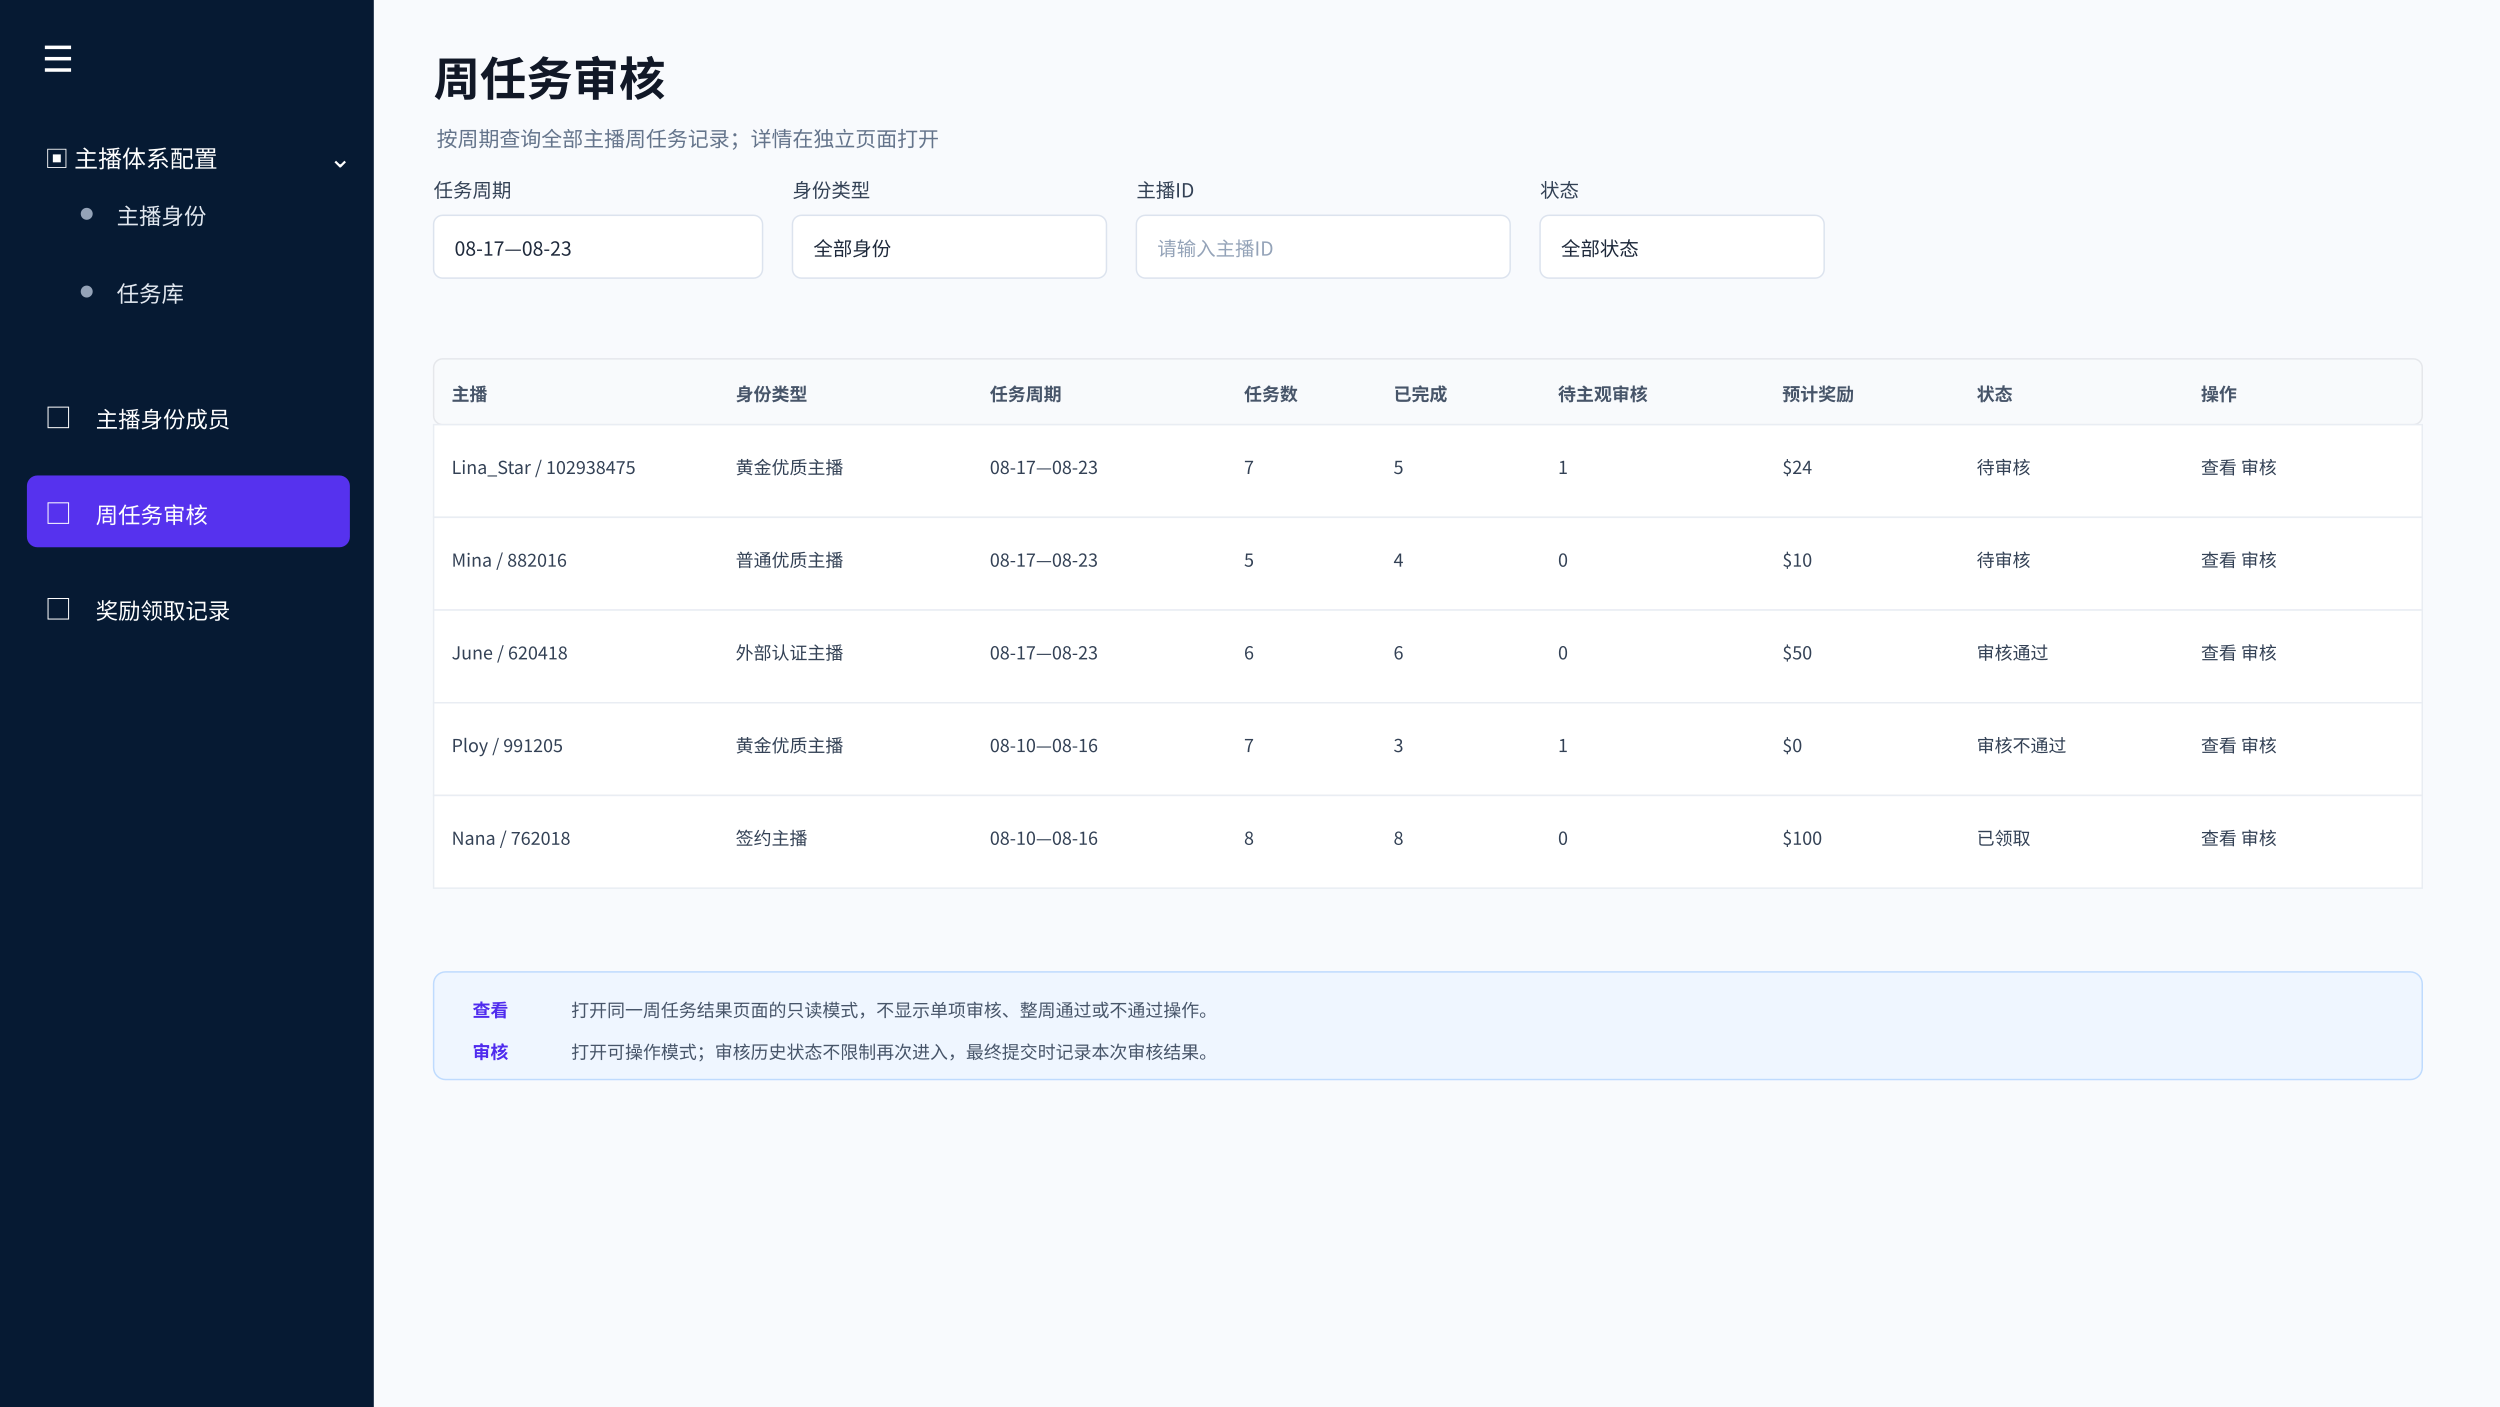
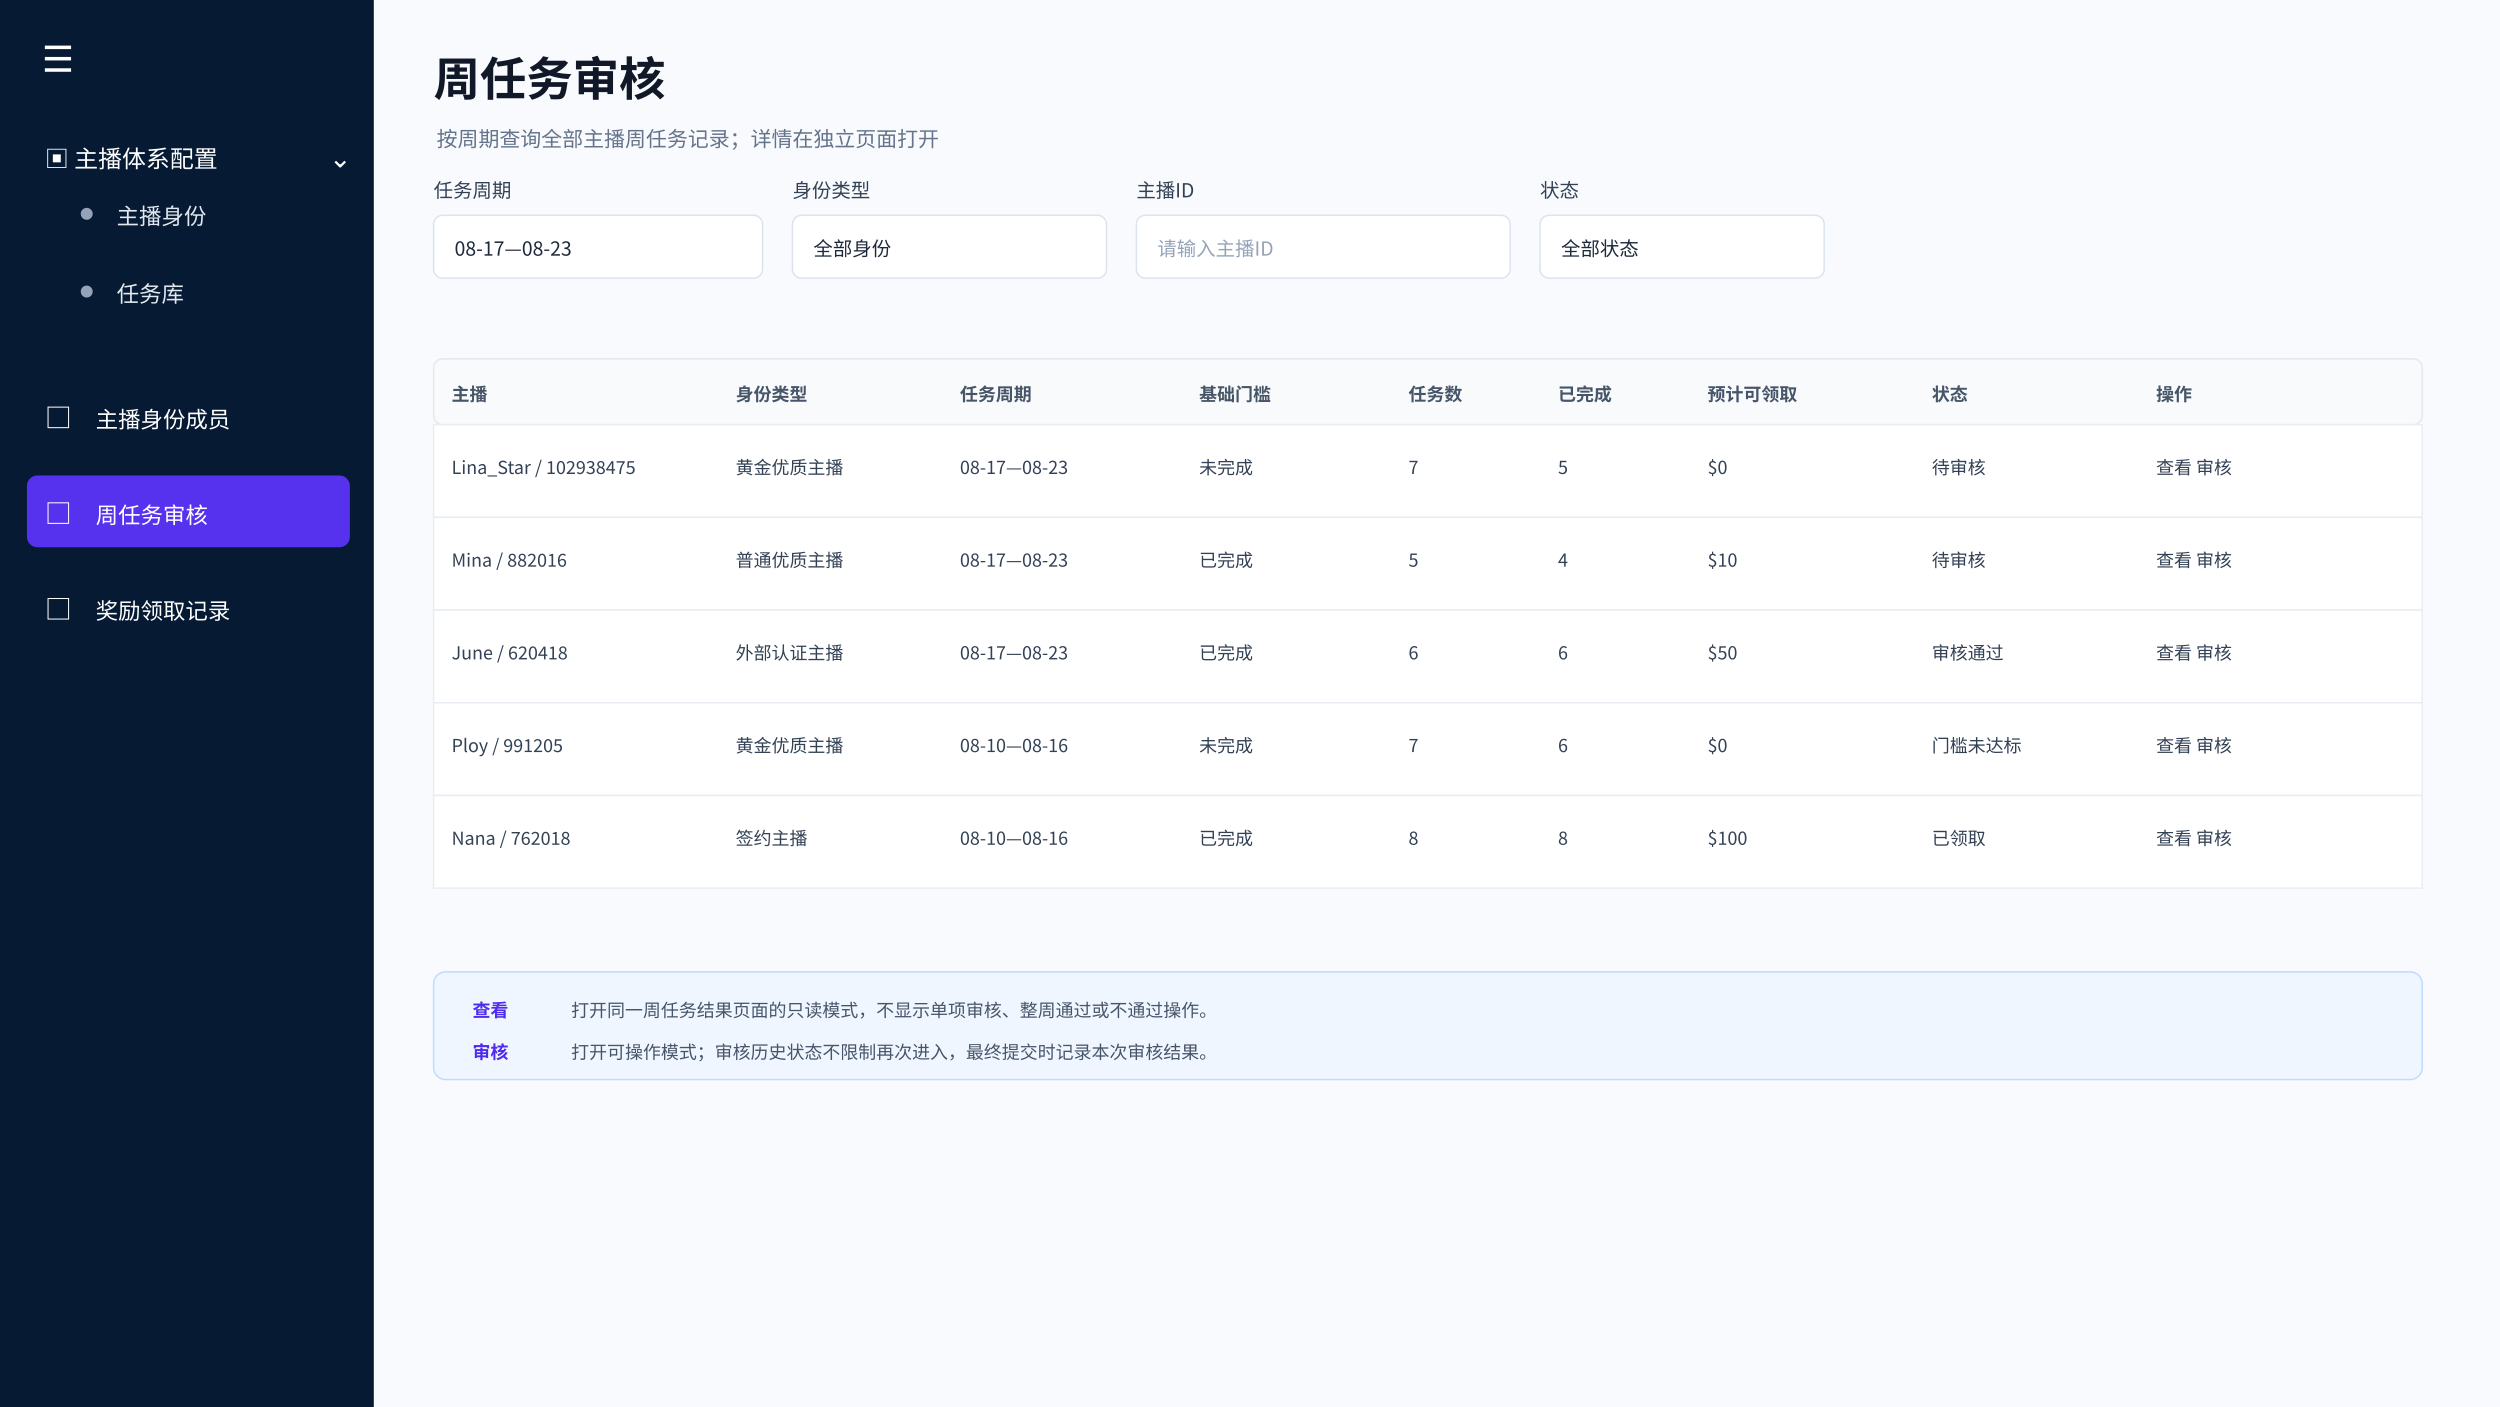
<svg xmlns="http://www.w3.org/2000/svg" width="1672" height="941" viewBox="0 0 1672 941">
  <defs>
    <linearGradient id="purpleGradient" x1="0" y1="0" x2="1" y2="1">
      <stop offset="0" stop-color="#8B5CF6" />
      <stop offset="1" stop-color="#4F2BEE" />
    </linearGradient>
    <linearGradient id="softPurple" x1="0" y1="0" x2="1" y2="1">
      <stop offset="0" stop-color="#F5F1FF" />
      <stop offset="1" stop-color="#E9E2FF" />
    </linearGradient>
    <filter id="softShadow" x="-20%" y="-20%" width="140%" height="160%">
      <feDropShadow dx="0" dy="8" stdDeviation="10" flood-color="#4C1D95" flood-opacity="0.12" />
    </filter>
  </defs>
  <style>text{font-family:"Microsoft YaHei","PingFang SC","Noto Sans CJK SC",Arial,sans-serif}.shadow{filter:url(#softShadow)}</style>
  <rect x="0" y="0" width="1672" height="941" rx="0" fill="#F8FAFD" stroke="none" stroke-width="1" />
  <rect x="0" y="0" width="250" height="941" rx="0" fill="#061A33" stroke="none" stroke-width="1" />
  <text x="28" y="48" font-size="24" fill="#FFFFFF" font-weight="400" text-anchor="start">☰</text>
  <text x="30" y="112" font-size="16" fill="#FFFFFF" font-weight="500" text-anchor="start">▣  主播体系配置</text>
  <text x="220" y="112" font-size="18" fill="#FFFFFF" font-weight="400" text-anchor="start">⌄</text>
  <circle cx="58" cy="143" r="4" fill="#94A3B8" stroke="none" stroke-width="1" />
  <text x="78" y="150" font-size="15" fill="#E2E8F0" font-weight="500" text-anchor="start">主播身份</text>
  <circle cx="58" cy="195" r="4" fill="#94A3B8" stroke="none" stroke-width="1" />
  <text x="78" y="202" font-size="15" fill="#E2E8F0" font-weight="500" text-anchor="start">任务库</text>
  <text x="30" y="286" font-size="18" fill="#FFFFFF" font-weight="400" text-anchor="start">□</text>
  <text x="64" y="286" font-size="15" fill="#FFFFFF" font-weight="500" text-anchor="start">主播身份成员</text>
  <rect x="18" y="318" width="216" height="48" rx="7" fill="#5632EE" stroke="none" stroke-width="1" />
  <text x="30" y="350" font-size="18" fill="#FFFFFF" font-weight="400" text-anchor="start">□</text>
  <text x="64" y="350" font-size="15" fill="#FFFFFF" font-weight="500" text-anchor="start">周任务审核</text>
  <text x="30" y="414" font-size="18" fill="#FFFFFF" font-weight="400" text-anchor="start">□</text>
  <text x="64" y="414" font-size="15" fill="#FFFFFF" font-weight="500" text-anchor="start">奖励领取记录</text>
  <text x="290" y="64" font-size="31" fill="#111827" font-weight="700" text-anchor="start">周任务审核</text>
  <text x="292" y="98" font-size="14" fill="#64748B" font-weight="400" text-anchor="start">按周期查询全部主播周任务记录；详情在独立页面打开</text>
  <text x="290" y="132" font-size="13" fill="#334155" font-weight="500" text-anchor="start">任务周期</text>
  <rect x="290" y="144" width="220" height="42" rx="6" fill="#FFFFFF" stroke="#DCE3EE" stroke-width="1" />
  <text x="304" y="171" font-size="13" fill="#1E293B" font-weight="400" text-anchor="start">08-17—08-23</text>
  <text x="530" y="132" font-size="13" fill="#334155" font-weight="500" text-anchor="start">身份类型</text>
  <rect x="530" y="144" width="210" height="42" rx="6" fill="#FFFFFF" stroke="#DCE3EE" stroke-width="1" />
  <text x="544" y="171" font-size="13" fill="#1E293B" font-weight="400" text-anchor="start">全部身份</text>
  <text x="760" y="132" font-size="13" fill="#334155" font-weight="500" text-anchor="start">主播ID</text>
  <rect x="760" y="144" width="250" height="42" rx="6" fill="#FFFFFF" stroke="#DCE3EE" stroke-width="1" />
  <text x="774" y="171" font-size="13" fill="#94A3B8" font-weight="400" text-anchor="start">请输入主播ID</text>
  <text x="1030" y="132" font-size="13" fill="#334155" font-weight="500" text-anchor="start">状态</text>
  <rect x="1030" y="144" width="190" height="42" rx="6" fill="#FFFFFF" stroke="#DCE3EE" stroke-width="1" />
  <text x="1044" y="171" font-size="13" fill="#1E293B" font-weight="400" text-anchor="start">全部状态</text>
  <rect x="290" y="240" width="1330" height="44" rx="6" fill="#F8FAFC" stroke="#E5E7EB" stroke-width="1" />
  <text x="302" y="268" font-size="12" fill="#475569" font-weight="600" text-anchor="start">主播</text>
  <text x="492" y="268" font-size="12" fill="#475569" font-weight="600" text-anchor="start">身份类型</text>
-   <text x="662" y="268" font-size="12" fill="#475569" font-weight="600" text-anchor="start">任务周期</text>
-   <text x="832" y="268" font-size="12" fill="#475569" font-weight="600" text-anchor="start">任务数</text>
-   <text x="932" y="268" font-size="12" fill="#475569" font-weight="600" text-anchor="start">已完成</text>
-   <text x="1042" y="268" font-size="12" fill="#475569" font-weight="600" text-anchor="start">待主观审核</text>
-   <text x="1192" y="268" font-size="12" fill="#475569" font-weight="600" text-anchor="start">预计奖励</text>
-   <text x="1322" y="268" font-size="12" fill="#475569" font-weight="600" text-anchor="start">状态</text>
-   <text x="1472" y="268" font-size="12" fill="#475569" font-weight="600" text-anchor="start">操作</text>
+   <text x="642" y="268" font-size="12" fill="#475569" font-weight="600" text-anchor="start">任务周期</text>
+   <text x="802" y="268" font-size="12" fill="#475569" font-weight="600" text-anchor="start">基础门槛</text>
+   <text x="942" y="268" font-size="12" fill="#475569" font-weight="600" text-anchor="start">任务数</text>
+   <text x="1042" y="268" font-size="12" fill="#475569" font-weight="600" text-anchor="start">已完成</text>
+   <text x="1142" y="268" font-size="12" fill="#475569" font-weight="600" text-anchor="start">预计可领取</text>
+   <text x="1292" y="268" font-size="12" fill="#475569" font-weight="600" text-anchor="start">状态</text>
+   <text x="1442" y="268" font-size="12" fill="#475569" font-weight="600" text-anchor="start">操作</text>
  <rect x="290" y="284" width="1330" height="62" rx="0" fill="#FFFFFF" stroke="#E9EDF3" stroke-width="1" />
  <text x="302" y="317" font-size="12" fill="#334155" font-weight="400" text-anchor="start">Lina_Star / 102938475</text>
  <text x="492" y="317" font-size="12" fill="#334155" font-weight="400" text-anchor="start">黄金优质主播</text>
-   <text x="662" y="317" font-size="12" fill="#334155" font-weight="400" text-anchor="start">08-17—08-23</text>
-   <text x="832" y="317" font-size="12" fill="#334155" font-weight="400" text-anchor="start">7</text>
-   <text x="932" y="317" font-size="12" fill="#334155" font-weight="400" text-anchor="start">5</text>
-   <text x="1042" y="317" font-size="12" fill="#334155" font-weight="400" text-anchor="start">1</text>
-   <text x="1192" y="317" font-size="12" fill="#334155" font-weight="400" text-anchor="start">$24</text>
-   <text x="1322" y="317" font-size="12" fill="#334155" font-weight="400" text-anchor="start">待审核</text>
-   <text x="1472" y="317" font-size="12" fill="#334155" font-weight="400" text-anchor="start">查看  审核</text>
+   <text x="642" y="317" font-size="12" fill="#334155" font-weight="400" text-anchor="start">08-17—08-23</text>
+   <text x="802" y="317" font-size="12" fill="#334155" font-weight="400" text-anchor="start">未完成</text>
+   <text x="942" y="317" font-size="12" fill="#334155" font-weight="400" text-anchor="start">7</text>
+   <text x="1042" y="317" font-size="12" fill="#334155" font-weight="400" text-anchor="start">5</text>
+   <text x="1142" y="317" font-size="12" fill="#334155" font-weight="400" text-anchor="start">$0</text>
+   <text x="1292" y="317" font-size="12" fill="#334155" font-weight="400" text-anchor="start">待审核</text>
+   <text x="1442" y="317" font-size="12" fill="#334155" font-weight="400" text-anchor="start">查看  审核</text>
  <rect x="290" y="346" width="1330" height="62" rx="0" fill="#FFFFFF" stroke="#E9EDF3" stroke-width="1" />
  <text x="302" y="379" font-size="12" fill="#334155" font-weight="400" text-anchor="start">Mina / 882016</text>
  <text x="492" y="379" font-size="12" fill="#334155" font-weight="400" text-anchor="start">普通优质主播</text>
-   <text x="662" y="379" font-size="12" fill="#334155" font-weight="400" text-anchor="start">08-17—08-23</text>
-   <text x="832" y="379" font-size="12" fill="#334155" font-weight="400" text-anchor="start">5</text>
-   <text x="932" y="379" font-size="12" fill="#334155" font-weight="400" text-anchor="start">4</text>
-   <text x="1042" y="379" font-size="12" fill="#334155" font-weight="400" text-anchor="start">0</text>
-   <text x="1192" y="379" font-size="12" fill="#334155" font-weight="400" text-anchor="start">$10</text>
-   <text x="1322" y="379" font-size="12" fill="#334155" font-weight="400" text-anchor="start">待审核</text>
-   <text x="1472" y="379" font-size="12" fill="#334155" font-weight="400" text-anchor="start">查看  审核</text>
+   <text x="642" y="379" font-size="12" fill="#334155" font-weight="400" text-anchor="start">08-17—08-23</text>
+   <text x="802" y="379" font-size="12" fill="#334155" font-weight="400" text-anchor="start">已完成</text>
+   <text x="942" y="379" font-size="12" fill="#334155" font-weight="400" text-anchor="start">5</text>
+   <text x="1042" y="379" font-size="12" fill="#334155" font-weight="400" text-anchor="start">4</text>
+   <text x="1142" y="379" font-size="12" fill="#334155" font-weight="400" text-anchor="start">$10</text>
+   <text x="1292" y="379" font-size="12" fill="#334155" font-weight="400" text-anchor="start">待审核</text>
+   <text x="1442" y="379" font-size="12" fill="#334155" font-weight="400" text-anchor="start">查看  审核</text>
  <rect x="290" y="408" width="1330" height="62" rx="0" fill="#FFFFFF" stroke="#E9EDF3" stroke-width="1" />
  <text x="302" y="441" font-size="12" fill="#334155" font-weight="400" text-anchor="start">June / 620418</text>
  <text x="492" y="441" font-size="12" fill="#334155" font-weight="400" text-anchor="start">外部认证主播</text>
-   <text x="662" y="441" font-size="12" fill="#334155" font-weight="400" text-anchor="start">08-17—08-23</text>
-   <text x="832" y="441" font-size="12" fill="#334155" font-weight="400" text-anchor="start">6</text>
-   <text x="932" y="441" font-size="12" fill="#334155" font-weight="400" text-anchor="start">6</text>
-   <text x="1042" y="441" font-size="12" fill="#334155" font-weight="400" text-anchor="start">0</text>
-   <text x="1192" y="441" font-size="12" fill="#334155" font-weight="400" text-anchor="start">$50</text>
-   <text x="1322" y="441" font-size="12" fill="#334155" font-weight="400" text-anchor="start">审核通过</text>
-   <text x="1472" y="441" font-size="12" fill="#334155" font-weight="400" text-anchor="start">查看  审核</text>
+   <text x="642" y="441" font-size="12" fill="#334155" font-weight="400" text-anchor="start">08-17—08-23</text>
+   <text x="802" y="441" font-size="12" fill="#334155" font-weight="400" text-anchor="start">已完成</text>
+   <text x="942" y="441" font-size="12" fill="#334155" font-weight="400" text-anchor="start">6</text>
+   <text x="1042" y="441" font-size="12" fill="#334155" font-weight="400" text-anchor="start">6</text>
+   <text x="1142" y="441" font-size="12" fill="#334155" font-weight="400" text-anchor="start">$50</text>
+   <text x="1292" y="441" font-size="12" fill="#334155" font-weight="400" text-anchor="start">审核通过</text>
+   <text x="1442" y="441" font-size="12" fill="#334155" font-weight="400" text-anchor="start">查看  审核</text>
  <rect x="290" y="470" width="1330" height="62" rx="0" fill="#FFFFFF" stroke="#E9EDF3" stroke-width="1" />
  <text x="302" y="503" font-size="12" fill="#334155" font-weight="400" text-anchor="start">Ploy / 991205</text>
  <text x="492" y="503" font-size="12" fill="#334155" font-weight="400" text-anchor="start">黄金优质主播</text>
-   <text x="662" y="503" font-size="12" fill="#334155" font-weight="400" text-anchor="start">08-10—08-16</text>
-   <text x="832" y="503" font-size="12" fill="#334155" font-weight="400" text-anchor="start">7</text>
-   <text x="932" y="503" font-size="12" fill="#334155" font-weight="400" text-anchor="start">3</text>
-   <text x="1042" y="503" font-size="12" fill="#334155" font-weight="400" text-anchor="start">1</text>
-   <text x="1192" y="503" font-size="12" fill="#334155" font-weight="400" text-anchor="start">$0</text>
-   <text x="1322" y="503" font-size="12" fill="#334155" font-weight="400" text-anchor="start">审核不通过</text>
-   <text x="1472" y="503" font-size="12" fill="#334155" font-weight="400" text-anchor="start">查看  审核</text>
+   <text x="642" y="503" font-size="12" fill="#334155" font-weight="400" text-anchor="start">08-10—08-16</text>
+   <text x="802" y="503" font-size="12" fill="#334155" font-weight="400" text-anchor="start">未完成</text>
+   <text x="942" y="503" font-size="12" fill="#334155" font-weight="400" text-anchor="start">7</text>
+   <text x="1042" y="503" font-size="12" fill="#334155" font-weight="400" text-anchor="start">6</text>
+   <text x="1142" y="503" font-size="12" fill="#334155" font-weight="400" text-anchor="start">$0</text>
+   <text x="1292" y="503" font-size="12" fill="#334155" font-weight="400" text-anchor="start">门槛未达标</text>
+   <text x="1442" y="503" font-size="12" fill="#334155" font-weight="400" text-anchor="start">查看  审核</text>
  <rect x="290" y="532" width="1330" height="62" rx="0" fill="#FFFFFF" stroke="#E9EDF3" stroke-width="1" />
  <text x="302" y="565" font-size="12" fill="#334155" font-weight="400" text-anchor="start">Nana / 762018</text>
  <text x="492" y="565" font-size="12" fill="#334155" font-weight="400" text-anchor="start">签约主播</text>
-   <text x="662" y="565" font-size="12" fill="#334155" font-weight="400" text-anchor="start">08-10—08-16</text>
-   <text x="832" y="565" font-size="12" fill="#334155" font-weight="400" text-anchor="start">8</text>
-   <text x="932" y="565" font-size="12" fill="#334155" font-weight="400" text-anchor="start">8</text>
-   <text x="1042" y="565" font-size="12" fill="#334155" font-weight="400" text-anchor="start">0</text>
-   <text x="1192" y="565" font-size="12" fill="#334155" font-weight="400" text-anchor="start">$100</text>
-   <text x="1322" y="565" font-size="12" fill="#334155" font-weight="400" text-anchor="start">已领取</text>
-   <text x="1472" y="565" font-size="12" fill="#334155" font-weight="400" text-anchor="start">查看  审核</text>
+   <text x="642" y="565" font-size="12" fill="#334155" font-weight="400" text-anchor="start">08-10—08-16</text>
+   <text x="802" y="565" font-size="12" fill="#334155" font-weight="400" text-anchor="start">已完成</text>
+   <text x="942" y="565" font-size="12" fill="#334155" font-weight="400" text-anchor="start">8</text>
+   <text x="1042" y="565" font-size="12" fill="#334155" font-weight="400" text-anchor="start">8</text>
+   <text x="1142" y="565" font-size="12" fill="#334155" font-weight="400" text-anchor="start">$100</text>
+   <text x="1292" y="565" font-size="12" fill="#334155" font-weight="400" text-anchor="start">已领取</text>
+   <text x="1442" y="565" font-size="12" fill="#334155" font-weight="400" text-anchor="start">查看  审核</text>
  <rect x="290" y="650" width="1330" height="72" rx="8" fill="#EFF6FF" stroke="#BFDBFE" stroke-width="1" />
  <text x="316" y="680" font-size="12" fill="#4F2BEE" font-weight="600" text-anchor="start">查看</text>
  <text x="382" y="680" font-size="12" fill="#475569" font-weight="400" text-anchor="start">打开同一周任务结果页面的只读模式，不显示单项审核、整周通过或不通过操作。</text>
  <text x="316" y="708" font-size="12" fill="#4F2BEE" font-weight="600" text-anchor="start">审核</text>
  <text x="382" y="708" font-size="12" fill="#475569" font-weight="400" text-anchor="start">打开可操作模式；审核历史状态不限制再次进入，最终提交时记录本次审核结果。</text>
</svg>
